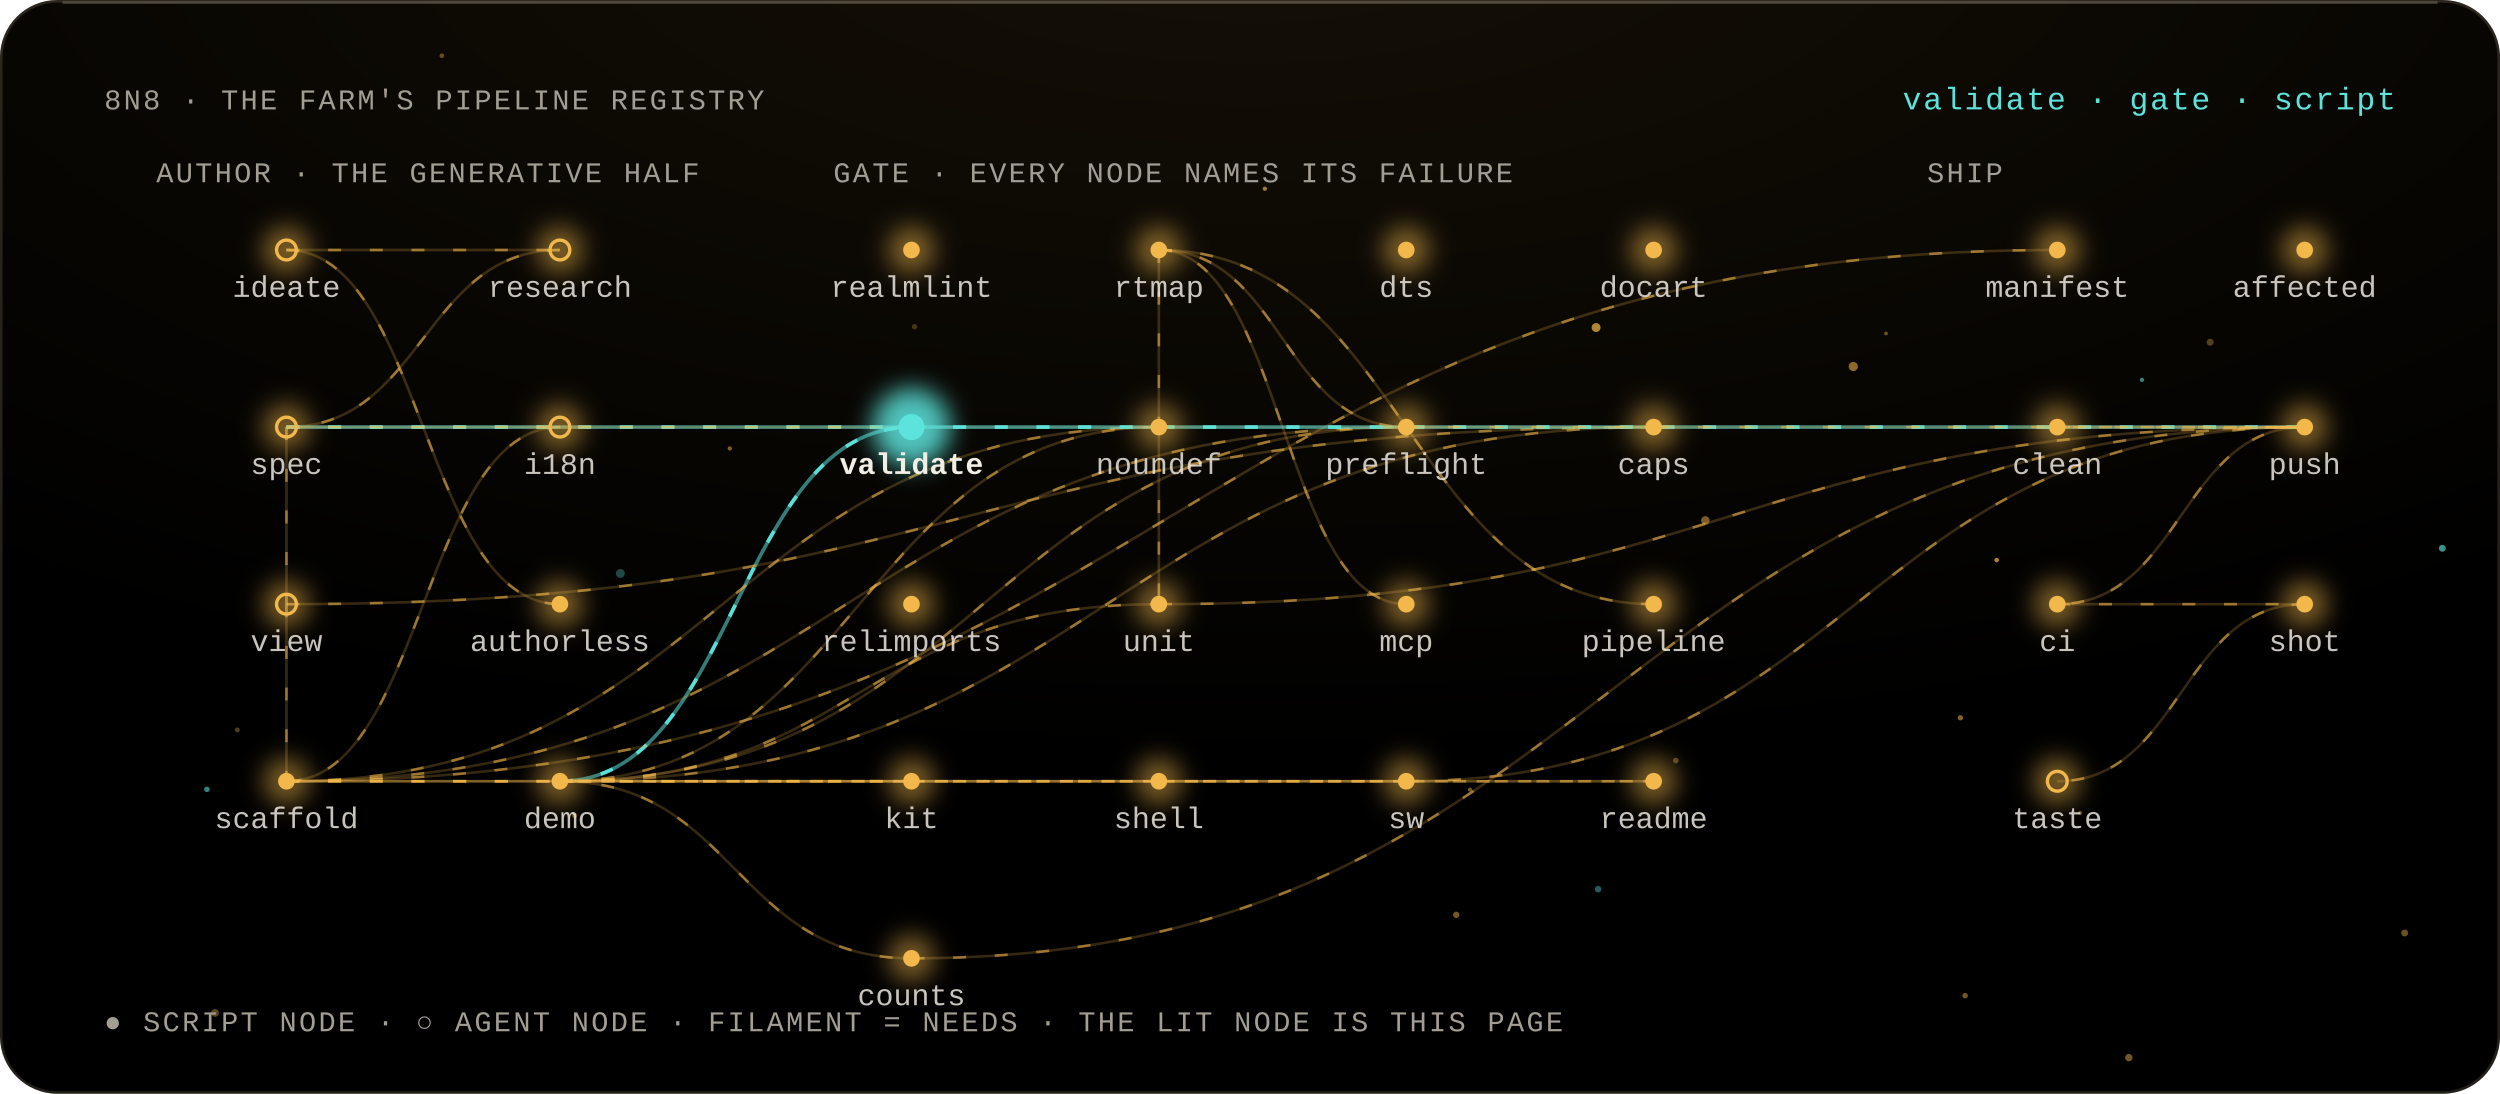
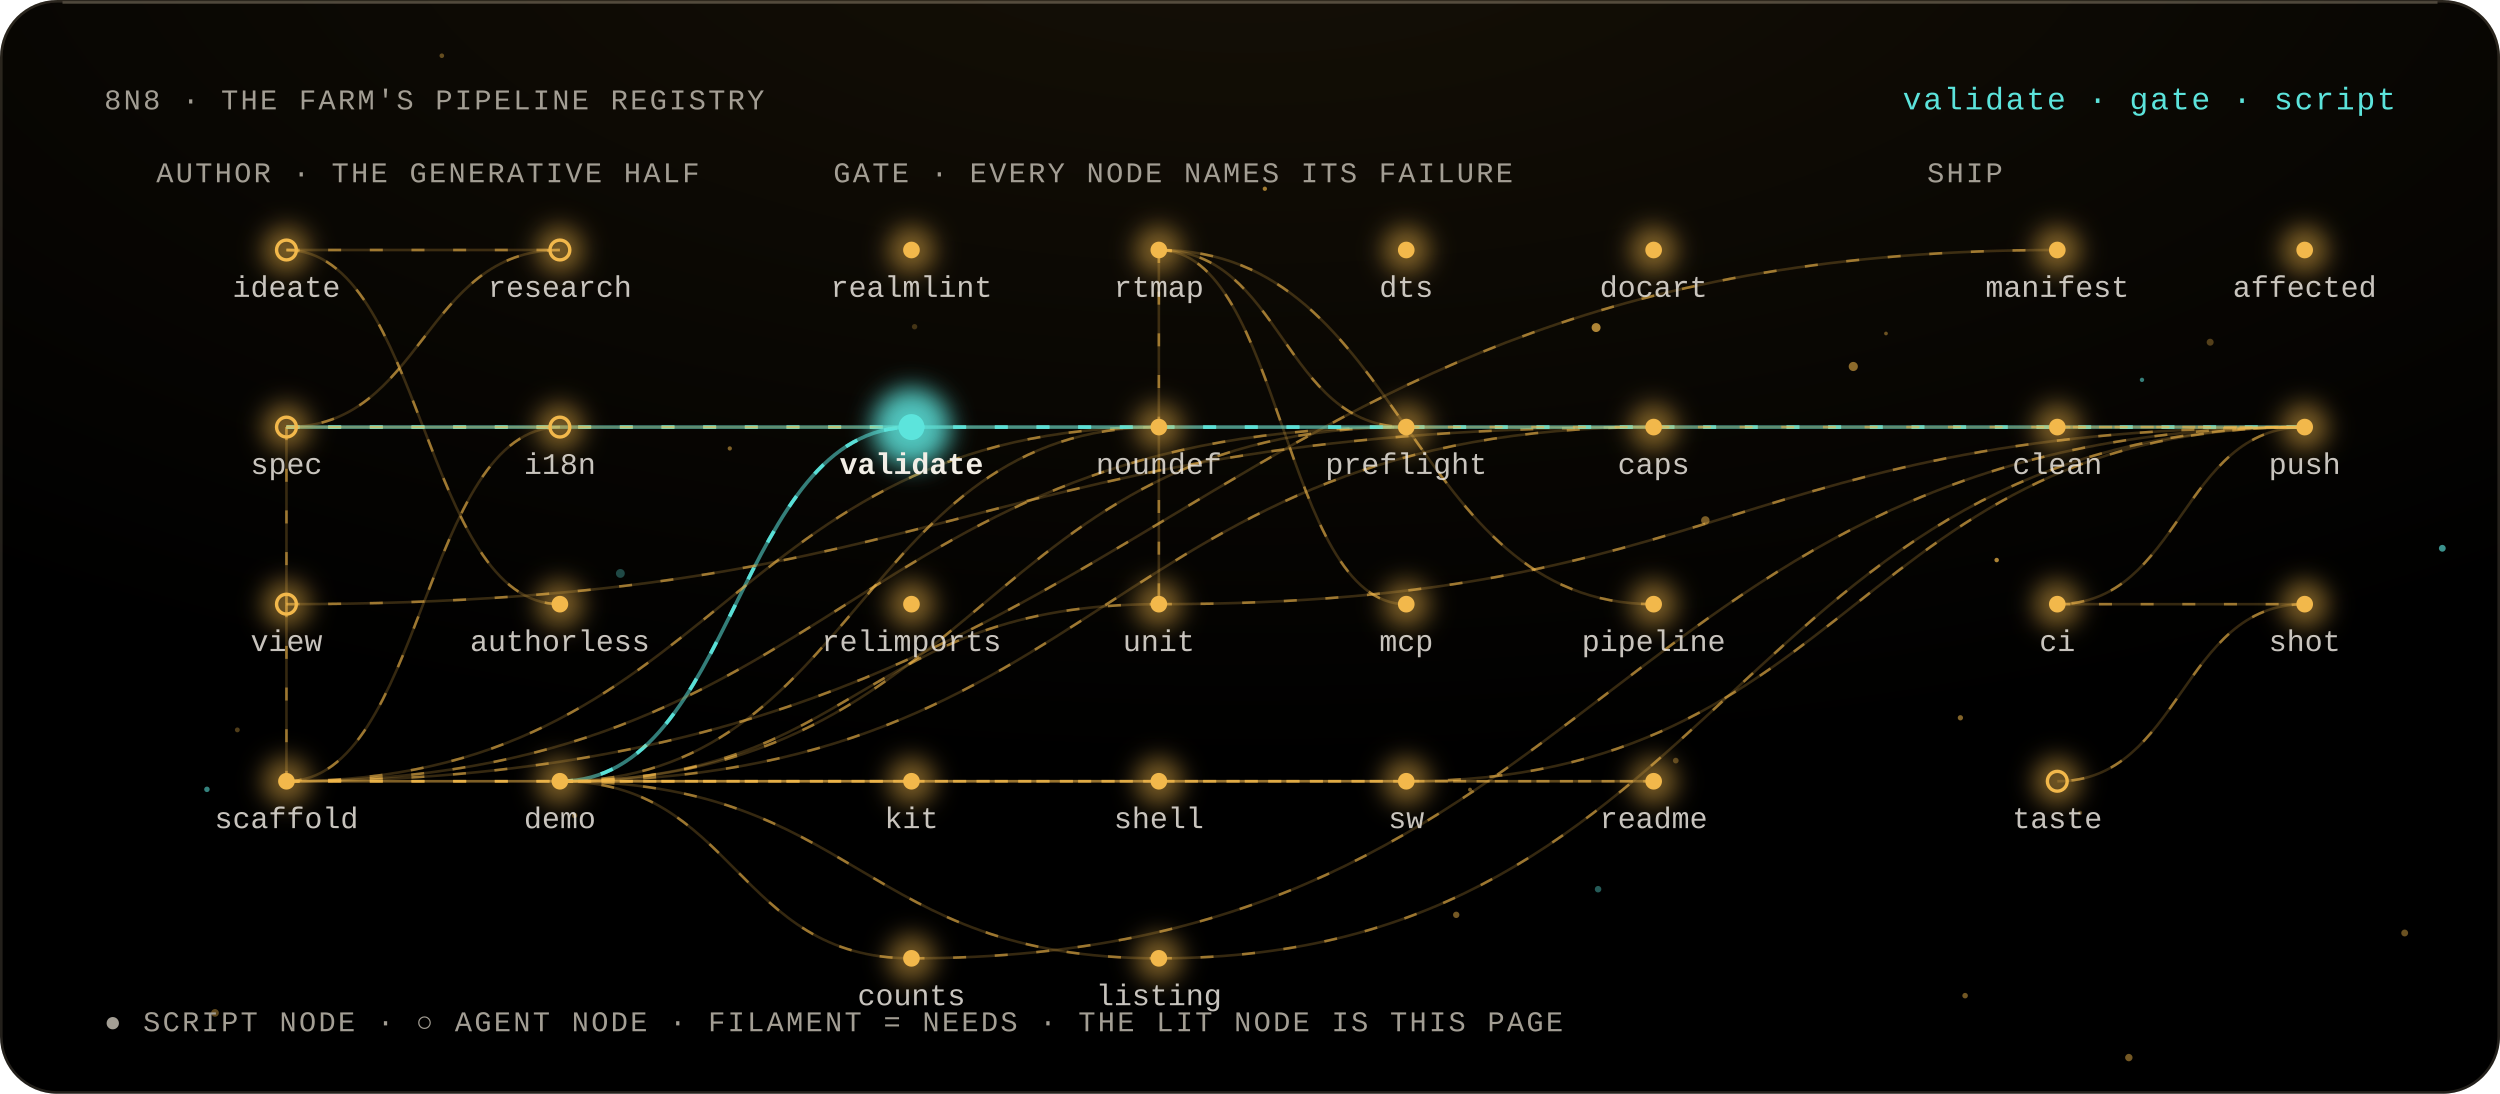
<svg xmlns="http://www.w3.org/2000/svg" viewBox="0 0 960 420" width="960" height="420" role="img" aria-labelledby="t">
  <style>
  text { font-family: 'Geist Mono', ui-monospace, 'Liberation Mono', Menlo, monospace; fill: #F2EEE6; }
  .m { fill: #A39E94; font-size: 11px; letter-spacing: .08em; }
  .l { font-size: 11.5px; }
  .h { font-size: 12px; fill: #5CE4DC; letter-spacing: .06em; }
  .flow { stroke-dasharray: 5 11; animation: flow 3s linear infinite; }
  @keyframes flow { to { stroke-dashoffset: -32; } }
  .breathe { animation: breathe 4.2s ease-in-out infinite; }
  @keyframes breathe { 50% { opacity: .38; } }
  .beat { animation: beat 2.6s ease-in-out infinite; transform-box: fill-box; transform-origin: center; }
  @keyframes beat { 50% { opacity: .55; transform: scale(1.35); } }
  .spin { transform-box: fill-box; transform-origin: center; animation: spin 48s linear infinite; }
  .spin-r { transform-box: fill-box; transform-origin: center; animation: spin 64s linear infinite reverse; }
  @keyframes spin { to { transform: rotate(360deg); } }
  @media (prefers-reduced-motion: reduce) { * { animation: none !important; } }
</style>
  <defs>
    <filter id="bloom" x="-80%" y="-80%" width="260%" height="260%">
      <feGaussianBlur stdDeviation="4.5" />
    </filter>
    <filter id="soft" x="-30%" y="-30%" width="160%" height="160%">
      <feGaussianBlur stdDeviation="1.4" />
    </filter>
    <radialGradient id="key" cx="50%" cy="-10%" r="80%">
      <stop offset="0" stop-color="#F2B84B" stop-opacity=".09" />
      <stop offset="1" stop-color="#F2B84B" stop-opacity="0" />
    </radialGradient>
    <linearGradient id="pair" x1="0" x2="1">
      <stop offset="0" stop-color="#F2B84B" />
      <stop offset="1" stop-color="#5CE4DC" />
    </linearGradient>
  </defs>
  <rect width="960" height="420" rx="22" fill="#000" />
  <rect width="960" height="420" rx="22" fill="url(#key)" />
  <rect x=".5" y=".5" width="959" height="419" rx="21.5" fill="none" stroke="rgba(255,232,196,.14)" />
  <path d="M 24 1 H 936" stroke="rgba(255,238,208,.22)" stroke-width="1" />
  <g>
    <circle cx="485.7" cy="72.48" r="0.83" fill="#F2B84B" opacity="0.65" class="breathe" style="animation-delay:-4.08s" />
    <circle cx="654.85" cy="199.85" r="1.63" fill="#F2B84B" opacity="0.49" class="breathe" style="animation-delay:-1.55s" />
    <circle cx="798.74" cy="312.15" r="0.81" fill="#F2B84B" opacity="0.34" class="breathe" style="animation-delay:-1.1s" />
    <circle cx="822.52" cy="145.87" r="0.84" fill="#5CE4DC" opacity="0.55" class="breathe" style="animation-delay:-1.54s" />
    <circle cx="351.2" cy="125.46" r="1.04" fill="#F2B84B" opacity="0.25" class="breathe" style="animation-delay:-3.85s" />
    <circle cx="754.6" cy="382.33" r="1.07" fill="#F2B84B" opacity="0.47" class="breathe" style="animation-delay:-0.04s" />
    <circle cx="752.79" cy="275.63" r="1.02" fill="#F2B84B" opacity="0.54" class="breathe" style="animation-delay:-1.91s" />
    <circle cx="711.66" cy="140.73" r="1.76" fill="#F2B84B" opacity="0.56" class="breathe" style="animation-delay:-0.87s" />
    <circle cx="937.85" cy="210.54" r="1.32" fill="#5CE4DC" opacity="0.64" class="breathe" style="animation-delay:-0.59s" />
    <circle cx="724.22" cy="128.06" r="0.72" fill="#F2B84B" opacity="0.43" class="breathe" style="animation-delay:-0.89s" />
    <circle cx="238.22" cy="220.2" r="1.7" fill="#5CE4DC" opacity="0.31" class="breathe" style="animation-delay:-1.87s" />
    <circle cx="564.49" cy="303.23" r="0.76" fill="#F2B84B" opacity="0.5" class="breathe" style="animation-delay:-1.21s" />
    <circle cx="848.7" cy="131.41" r="1.35" fill="#F2B84B" opacity="0.33" class="breathe" style="animation-delay:-3.18s" />
    <circle cx="817.47" cy="406.11" r="1.42" fill="#F2B84B" opacity="0.48" class="breathe" style="animation-delay:-2.28s" />
    <circle cx="280.24" cy="172.2" r="0.82" fill="#F2B84B" opacity="0.51" class="breathe" style="animation-delay:-2.04s" />
    <circle cx="169.66" cy="21.4" r="0.89" fill="#F2B84B" opacity="0.39" class="breathe" style="animation-delay:-0.73s" />
    <circle cx="612.9" cy="125.78" r="1.72" fill="#F2B84B" opacity="0.71" class="breathe" style="animation-delay:-2.23s" />
    <circle cx="613.66" cy="341.45" r="1.26" fill="#5CE4DC" opacity="0.4" class="breathe" style="animation-delay:-1.81s" />
    <circle cx="91.14" cy="280.28" r="0.94" fill="#F2B84B" opacity="0.33" class="breathe" style="animation-delay:-2.16s" />
    <circle cx="766.72" cy="215.06" r="0.87" fill="#F2B84B" opacity="0.71" class="breathe" style="animation-delay:-0.81s" />
    <circle cx="220.67" cy="313.13" r="1.01" fill="#F2B84B" opacity="0.39" class="breathe" style="animation-delay:-3.43s" />
    <circle cx="923.4" cy="358.27" r="1.33" fill="#F2B84B" opacity="0.44" class="breathe" style="animation-delay:-1.42s" />
    <circle cx="79.46" cy="303.11" r="1.06" fill="#5CE4DC" opacity="0.57" class="breathe" style="animation-delay:-0.93s" />
    <circle cx="643.5" cy="292.07" r="1.1" fill="#F2B84B" opacity="0.34" class="breathe" style="animation-delay:-0.04s" />
    <circle cx="559.19" cy="351.3" r="1.23" fill="#F2B84B" opacity="0.48" class="breathe" style="animation-delay:-1.8s" />
    <circle cx="82.56" cy="388.95" r="1.48" fill="#F2B84B" opacity="0.39" class="breathe" style="animation-delay:-3.04s" />
  </g>
  <text x="40" y="42" class="m" text-anchor="start">8N8 · THE FARM'S PIPELINE REGISTRY</text>
  <text x="920" y="42" class="h" text-anchor="end">validate · gate · script</text>
  <text x="60" y="70" class="m" text-anchor="start">AUTHOR · THE GENERATIVE HALF</text>
  <text x="320" y="70" class="m" text-anchor="start">GATE · EVERY NODE NAMES ITS FAILURE</text>
  <text x="740" y="70" class="m" text-anchor="start">SHIP</text>
  <path d="M 110 96 C 162.5 96, 162.5 96, 215 96" fill="none" stroke="#F2B84B" stroke-opacity="0.22" stroke-width="1" />
  <path d="M 110 96 C 162.5 96, 162.5 96, 215 96" fill="none" stroke="#F2B84B" stroke-opacity="0.55" stroke-width="1" class="flow" />
  <path d="M 215 96 C 162.5 96, 162.5 164, 110 164" fill="none" stroke="#F2B84B" stroke-opacity="0.22" stroke-width="1" />
  <path d="M 215 96 C 162.5 96, 162.5 164, 110 164" fill="none" stroke="#F2B84B" stroke-opacity="0.55" stroke-width="1" class="flow" />
  <path d="M 110 164 C 162.5 164, 162.5 164, 215 164" fill="none" stroke="#F2B84B" stroke-opacity="0.22" stroke-width="1" />
  <path d="M 110 164 C 162.5 164, 162.5 164, 215 164" fill="none" stroke="#F2B84B" stroke-opacity="0.55" stroke-width="1" class="flow" />
  <path d="M 110 164 C 110 164, 110 232, 110 232" fill="none" stroke="#F2B84B" stroke-opacity="0.22" stroke-width="1" />
  <path d="M 110 164 C 110 164, 110 232, 110 232" fill="none" stroke="#F2B84B" stroke-opacity="0.55" stroke-width="1" class="flow" />
  <path d="M 110 96 C 162.5 96, 162.5 232, 215 232" fill="none" stroke="#F2B84B" stroke-opacity="0.22" stroke-width="1" />
  <path d="M 110 96 C 162.5 96, 162.5 232, 215 232" fill="none" stroke="#F2B84B" stroke-opacity="0.55" stroke-width="1" class="flow" />
  <path d="M 110 232 C 110 232, 110 300, 110 300" fill="none" stroke="#F2B84B" stroke-opacity="0.22" stroke-width="1" />
  <path d="M 110 232 C 110 232, 110 300, 110 300" fill="none" stroke="#F2B84B" stroke-opacity="0.55" stroke-width="1" class="flow" />
  <path d="M 215 164 C 162.5 164, 162.5 300, 110 300" fill="none" stroke="#F2B84B" stroke-opacity="0.22" stroke-width="1" />
  <path d="M 215 164 C 162.5 164, 162.5 300, 110 300" fill="none" stroke="#F2B84B" stroke-opacity="0.55" stroke-width="1" class="flow" />
  <path d="M 110 164 C 230 164, 230 164, 350 164" fill="none" stroke="#5CE4DC" stroke-opacity="0.55" stroke-width="1.4" />
  <path d="M 110 164 C 230 164, 230 164, 350 164" fill="none" stroke="#5CE4DC" stroke-opacity="0.95" stroke-width="1.4" class="flow" />
  <path d="M 215 300 C 282.5 300, 282.5 164, 350 164" fill="none" stroke="#5CE4DC" stroke-opacity="0.55" stroke-width="1.4" />
  <path d="M 215 300 C 282.5 300, 282.5 164, 350 164" fill="none" stroke="#5CE4DC" stroke-opacity="0.95" stroke-width="1.4" class="flow" />
  <path d="M 110 300 C 277.5 300, 277.5 164, 445 164" fill="none" stroke="#F2B84B" stroke-opacity="0.22" stroke-width="1" />
  <path d="M 110 300 C 277.5 300, 277.5 164, 445 164" fill="none" stroke="#F2B84B" stroke-opacity="0.55" stroke-width="1" class="flow" />
  <path d="M 215 300 C 330 300, 330 164, 445 164" fill="none" stroke="#F2B84B" stroke-opacity="0.22" stroke-width="1" />
  <path d="M 215 300 C 330 300, 330 164, 445 164" fill="none" stroke="#F2B84B" stroke-opacity="0.55" stroke-width="1" class="flow" />
  <path d="M 110 300 C 325 300, 325 164, 540 164" fill="none" stroke="#F2B84B" stroke-opacity="0.22" stroke-width="1" />
  <path d="M 110 300 C 325 300, 325 164, 540 164" fill="none" stroke="#F2B84B" stroke-opacity="0.55" stroke-width="1" class="flow" />
  <path d="M 215 300 C 377.5 300, 377.5 164, 540 164" fill="none" stroke="#F2B84B" stroke-opacity="0.22" stroke-width="1" />
  <path d="M 215 300 C 377.5 300, 377.5 164, 540 164" fill="none" stroke="#F2B84B" stroke-opacity="0.55" stroke-width="1" class="flow" />
  <path d="M 445 96 C 492.5 96, 492.5 164, 540 164" fill="none" stroke="#F2B84B" stroke-opacity="0.22" stroke-width="1" />
  <path d="M 445 96 C 492.5 96, 492.5 164, 540 164" fill="none" stroke="#F2B84B" stroke-opacity="0.55" stroke-width="1" class="flow" />
  <path d="M 110 164 C 372.5 164, 372.5 164, 635 164" fill="none" stroke="#F2B84B" stroke-opacity="0.22" stroke-width="1" />
  <path d="M 110 164 C 372.5 164, 372.5 164, 635 164" fill="none" stroke="#F2B84B" stroke-opacity="0.55" stroke-width="1" class="flow" />
  <path d="M 110 232 C 372.5 232, 372.5 164, 635 164" fill="none" stroke="#F2B84B" stroke-opacity="0.22" stroke-width="1" />
  <path d="M 110 232 C 372.5 232, 372.5 164, 635 164" fill="none" stroke="#F2B84B" stroke-opacity="0.55" stroke-width="1" class="flow" />
  <path d="M 215 300 C 425 300, 425 164, 635 164" fill="none" stroke="#F2B84B" stroke-opacity="0.22" stroke-width="1" />
  <path d="M 215 300 C 425 300, 425 164, 635 164" fill="none" stroke="#F2B84B" stroke-opacity="0.55" stroke-width="1" class="flow" />
  <path d="M 215 300 C 330 300, 330 232, 445 232" fill="none" stroke="#F2B84B" stroke-opacity="0.22" stroke-width="1" />
  <path d="M 215 300 C 330 300, 330 232, 445 232" fill="none" stroke="#F2B84B" stroke-opacity="0.55" stroke-width="1" class="flow" />
  <path d="M 445 96 C 445 96, 445 232, 445 232" fill="none" stroke="#F2B84B" stroke-opacity="0.22" stroke-width="1" />
  <path d="M 445 96 C 445 96, 445 232, 445 232" fill="none" stroke="#F2B84B" stroke-opacity="0.55" stroke-width="1" class="flow" />
  <path d="M 445 96 C 492.5 96, 492.5 232, 540 232" fill="none" stroke="#F2B84B" stroke-opacity="0.22" stroke-width="1" />
  <path d="M 445 96 C 492.5 96, 492.5 232, 540 232" fill="none" stroke="#F2B84B" stroke-opacity="0.55" stroke-width="1" class="flow" />
  <path d="M 445 96 C 540 96, 540 232, 635 232" fill="none" stroke="#F2B84B" stroke-opacity="0.22" stroke-width="1" />
  <path d="M 445 96 C 540 96, 540 232, 635 232" fill="none" stroke="#F2B84B" stroke-opacity="0.55" stroke-width="1" class="flow" />
  <path d="M 110 300 C 230 300, 230 300, 350 300" fill="none" stroke="#F2B84B" stroke-opacity="0.22" stroke-width="1" />
  <path d="M 110 300 C 230 300, 230 300, 350 300" fill="none" stroke="#F2B84B" stroke-opacity="0.55" stroke-width="1" class="flow" />
  <path d="M 110 300 C 325 300, 325 300, 540 300" fill="none" stroke="#F2B84B" stroke-opacity="0.22" stroke-width="1" />
  <path d="M 110 300 C 325 300, 325 300, 540 300" fill="none" stroke="#F2B84B" stroke-opacity="0.55" stroke-width="1" class="flow" />
  <path d="M 215 300 C 377.5 300, 377.5 300, 540 300" fill="none" stroke="#F2B84B" stroke-opacity="0.22" stroke-width="1" />
  <path d="M 215 300 C 377.5 300, 377.5 300, 540 300" fill="none" stroke="#F2B84B" stroke-opacity="0.55" stroke-width="1" class="flow" />
  <path d="M 110 300 C 372.5 300, 372.5 300, 635 300" fill="none" stroke="#F2B84B" stroke-opacity="0.22" stroke-width="1" />
  <path d="M 110 300 C 372.5 300, 372.5 300, 635 300" fill="none" stroke="#F2B84B" stroke-opacity="0.55" stroke-width="1" class="flow" />
  <path d="M 215 300 C 425 300, 425 300, 635 300" fill="none" stroke="#F2B84B" stroke-opacity="0.22" stroke-width="1" />
  <path d="M 215 300 C 425 300, 425 300, 635 300" fill="none" stroke="#F2B84B" stroke-opacity="0.55" stroke-width="1" class="flow" />
  <path d="M 215 300 C 282.5 300, 282.5 368, 350 368" fill="none" stroke="#F2B84B" stroke-opacity="0.22" stroke-width="1" />
  <path d="M 215 300 C 282.5 300, 282.5 368, 350 368" fill="none" stroke="#F2B84B" stroke-opacity="0.55" stroke-width="1" class="flow" />
+   <path d="M 215 300 C 330 300, 330 368, 445 368" fill="none" stroke="#F2B84B" stroke-opacity="0.22" stroke-width="1" />
+   <path d="M 215 300 C 330 300, 330 368, 445 368" fill="none" stroke="#F2B84B" stroke-opacity="0.55" stroke-width="1" class="flow" />
  <path d="M 110 300 C 450 300, 450 96, 790 96" fill="none" stroke="#F2B84B" stroke-opacity="0.22" stroke-width="1" />
  <path d="M 110 300 C 450 300, 450 96, 790 96" fill="none" stroke="#F2B84B" stroke-opacity="0.55" stroke-width="1" class="flow" />
  <path d="M 350 164 C 617.5 164, 617.5 164, 885 164" fill="none" stroke="#5CE4DC" stroke-opacity="0.55" stroke-width="1.4" />
  <path d="M 350 164 C 617.5 164, 617.5 164, 885 164" fill="none" stroke="#5CE4DC" stroke-opacity="0.95" stroke-width="1.4" class="flow" />
  <path d="M 540 164 C 712.5 164, 712.5 164, 885 164" fill="none" stroke="#F2B84B" stroke-opacity="0.22" stroke-width="1" />
  <path d="M 540 164 C 712.5 164, 712.5 164, 885 164" fill="none" stroke="#F2B84B" stroke-opacity="0.55" stroke-width="1" class="flow" />
  <path d="M 445 232 C 665 232, 665 164, 885 164" fill="none" stroke="#F2B84B" stroke-opacity="0.22" stroke-width="1" />
  <path d="M 445 232 C 665 232, 665 164, 885 164" fill="none" stroke="#F2B84B" stroke-opacity="0.55" stroke-width="1" class="flow" />
  <path d="M 540 300 C 712.5 300, 712.5 164, 885 164" fill="none" stroke="#F2B84B" stroke-opacity="0.22" stroke-width="1" />
  <path d="M 540 300 C 712.5 300, 712.5 164, 885 164" fill="none" stroke="#F2B84B" stroke-opacity="0.55" stroke-width="1" class="flow" />
  <path d="M 350 368 C 617.5 368, 617.5 164, 885 164" fill="none" stroke="#F2B84B" stroke-opacity="0.22" stroke-width="1" />
  <path d="M 350 368 C 617.5 368, 617.5 164, 885 164" fill="none" stroke="#F2B84B" stroke-opacity="0.55" stroke-width="1" class="flow" />
+   <path d="M 445 368 C 665 368, 665 164, 885 164" fill="none" stroke="#F2B84B" stroke-opacity="0.22" stroke-width="1" />
+   <path d="M 445 368 C 665 368, 665 164, 885 164" fill="none" stroke="#F2B84B" stroke-opacity="0.55" stroke-width="1" class="flow" />
  <path d="M 790 164 C 837.5 164, 837.5 164, 885 164" fill="none" stroke="#F2B84B" stroke-opacity="0.22" stroke-width="1" />
  <path d="M 790 164 C 837.5 164, 837.5 164, 885 164" fill="none" stroke="#F2B84B" stroke-opacity="0.55" stroke-width="1" class="flow" />
  <path d="M 885 164 C 837.5 164, 837.5 232, 790 232" fill="none" stroke="#F2B84B" stroke-opacity="0.22" stroke-width="1" />
  <path d="M 885 164 C 837.5 164, 837.5 232, 790 232" fill="none" stroke="#F2B84B" stroke-opacity="0.55" stroke-width="1" class="flow" />
  <path d="M 790 232 C 837.5 232, 837.5 232, 885 232" fill="none" stroke="#F2B84B" stroke-opacity="0.22" stroke-width="1" />
  <path d="M 790 232 C 837.5 232, 837.5 232, 885 232" fill="none" stroke="#F2B84B" stroke-opacity="0.55" stroke-width="1" class="flow" />
  <path d="M 885 232 C 837.5 232, 837.5 300, 790 300" fill="none" stroke="#F2B84B" stroke-opacity="0.22" stroke-width="1" />
  <path d="M 885 232 C 837.5 232, 837.5 300, 790 300" fill="none" stroke="#F2B84B" stroke-opacity="0.55" stroke-width="1" class="flow" />
  <g>
    <circle cx="110" cy="96" r="9" fill="#F2B84B" opacity="0.5" filter="url(#bloom)" class="breathe" style="animation-delay:-0.74s" />
    <circle cx="110" cy="96" r="3.8" fill="none" stroke="#F2B84B" stroke-width="1.3" />
  </g>
  <text x="110" y="114" class="l" text-anchor="middle" fill="#F2EEE6" fill-opacity=".82">ideate</text>
  <g>
    <circle cx="215" cy="96" r="9" fill="#F2B84B" opacity="0.5" filter="url(#bloom)" class="breathe" style="animation-delay:-0.48s" />
    <circle cx="215" cy="96" r="3.8" fill="none" stroke="#F2B84B" stroke-width="1.3" />
  </g>
  <text x="215" y="114" class="l" text-anchor="middle" fill="#F2EEE6" fill-opacity=".82">research</text>
  <g>
    <circle cx="110" cy="164" r="9" fill="#F2B84B" opacity="0.5" filter="url(#bloom)" class="breathe" style="animation-delay:-2.02s" />
    <circle cx="110" cy="164" r="3.8" fill="none" stroke="#F2B84B" stroke-width="1.3" />
  </g>
  <text x="110" y="182" class="l" text-anchor="middle" fill="#F2EEE6" fill-opacity=".82">spec</text>
  <g>
    <circle cx="215" cy="164" r="9" fill="#F2B84B" opacity="0.5" filter="url(#bloom)" class="breathe" style="animation-delay:-0.69s" />
    <circle cx="215" cy="164" r="3.8" fill="none" stroke="#F2B84B" stroke-width="1.3" />
  </g>
  <text x="215" y="182" class="l" text-anchor="middle" fill="#F2EEE6" fill-opacity=".82">i18n</text>
  <g>
    <circle cx="110" cy="232" r="9" fill="#F2B84B" opacity="0.5" filter="url(#bloom)" class="breathe" style="animation-delay:-3.17s" />
    <circle cx="110" cy="232" r="3.8" fill="none" stroke="#F2B84B" stroke-width="1.3" />
  </g>
  <text x="110" y="250" class="l" text-anchor="middle" fill="#F2EEE6" fill-opacity=".82">view</text>
  <g>
    <circle cx="215" cy="232" r="9" fill="#F2B84B" opacity="0.5" filter="url(#bloom)" class="breathe" style="animation-delay:-3.88s" />
    <circle cx="215" cy="232" r="3.2" fill="#F2B84B" />
  </g>
  <text x="215" y="250" class="l" text-anchor="middle" fill="#F2EEE6" fill-opacity=".82">authorless</text>
  <g>
    <circle cx="110" cy="300" r="9" fill="#F2B84B" opacity="0.5" filter="url(#bloom)" class="breathe" style="animation-delay:-2.66s" />
    <circle cx="110" cy="300" r="3.2" fill="#F2B84B" />
  </g>
  <text x="110" y="318" class="l" text-anchor="middle" fill="#F2EEE6" fill-opacity=".82">scaffold</text>
  <g>
    <circle cx="215" cy="300" r="9" fill="#F2B84B" opacity="0.5" filter="url(#bloom)" class="breathe" style="animation-delay:-3.38s" />
    <circle cx="215" cy="300" r="3.2" fill="#F2B84B" />
  </g>
  <text x="215" y="318" class="l" text-anchor="middle" fill="#F2EEE6" fill-opacity=".82">demo</text>
  <g>
    <circle cx="350" cy="96" r="9" fill="#F2B84B" opacity="0.5" filter="url(#bloom)" class="breathe" style="animation-delay:-2.73s" />
    <circle cx="350" cy="96" r="3.2" fill="#F2B84B" />
  </g>
  <text x="350" y="114" class="l" text-anchor="middle" fill="#F2EEE6" fill-opacity=".82">realmlint</text>
  <g>
    <circle cx="445" cy="96" r="9" fill="#F2B84B" opacity="0.5" filter="url(#bloom)" class="breathe" style="animation-delay:-1.9s" />
    <circle cx="445" cy="96" r="3.2" fill="#F2B84B" />
  </g>
  <text x="445" y="114" class="l" text-anchor="middle" fill="#F2EEE6" fill-opacity=".82">rtmap</text>
  <g>
    <circle cx="540" cy="96" r="9" fill="#F2B84B" opacity="0.5" filter="url(#bloom)" class="breathe" style="animation-delay:-1.95s" />
    <circle cx="540" cy="96" r="3.2" fill="#F2B84B" />
  </g>
  <text x="540" y="114" class="l" text-anchor="middle" fill="#F2EEE6" fill-opacity=".82">dts</text>
  <g>
    <circle cx="635" cy="96" r="9" fill="#F2B84B" opacity="0.5" filter="url(#bloom)" class="breathe" style="animation-delay:-1.48s" />
    <circle cx="635" cy="96" r="3.2" fill="#F2B84B" />
  </g>
  <text x="635" y="114" class="l" text-anchor="middle" fill="#F2EEE6" fill-opacity=".82">docart</text>
  <g>
    <circle cx="350" cy="164" r="15" fill="#5CE4DC" opacity="0.85" filter="url(#bloom)" class="beat" style="animation-delay:-3.06s" />
    <circle cx="350" cy="164" r="5" fill="#5CE4DC" />
  </g>
  <text x="350" y="182" class="l" text-anchor="middle" fill="#5CE4DC" font-weight="700">validate</text>
  <g>
    <circle cx="445" cy="164" r="9" fill="#F2B84B" opacity="0.5" filter="url(#bloom)" class="breathe" style="animation-delay:-0.42s" />
    <circle cx="445" cy="164" r="3.2" fill="#F2B84B" />
  </g>
  <text x="445" y="182" class="l" text-anchor="middle" fill="#F2EEE6" fill-opacity=".82">noundef</text>
  <g>
    <circle cx="540" cy="164" r="9" fill="#F2B84B" opacity="0.5" filter="url(#bloom)" class="breathe" style="animation-delay:-3.33s" />
    <circle cx="540" cy="164" r="3.2" fill="#F2B84B" />
  </g>
  <text x="540" y="182" class="l" text-anchor="middle" fill="#F2EEE6" fill-opacity=".82">preflight</text>
  <g>
    <circle cx="635" cy="164" r="9" fill="#F2B84B" opacity="0.5" filter="url(#bloom)" class="breathe" style="animation-delay:-2.97s" />
    <circle cx="635" cy="164" r="3.2" fill="#F2B84B" />
  </g>
  <text x="635" y="182" class="l" text-anchor="middle" fill="#F2EEE6" fill-opacity=".82">caps</text>
  <g>
    <circle cx="350" cy="232" r="9" fill="#F2B84B" opacity="0.5" filter="url(#bloom)" class="breathe" style="animation-delay:-0.71s" />
    <circle cx="350" cy="232" r="3.2" fill="#F2B84B" />
  </g>
  <text x="350" y="250" class="l" text-anchor="middle" fill="#F2EEE6" fill-opacity=".82">relimports</text>
  <g>
    <circle cx="445" cy="232" r="9" fill="#F2B84B" opacity="0.5" filter="url(#bloom)" class="breathe" style="animation-delay:-1.05s" />
    <circle cx="445" cy="232" r="3.2" fill="#F2B84B" />
  </g>
  <text x="445" y="250" class="l" text-anchor="middle" fill="#F2EEE6" fill-opacity=".82">unit</text>
  <g>
    <circle cx="540" cy="232" r="9" fill="#F2B84B" opacity="0.5" filter="url(#bloom)" class="breathe" style="animation-delay:-0.29s" />
    <circle cx="540" cy="232" r="3.2" fill="#F2B84B" />
  </g>
  <text x="540" y="250" class="l" text-anchor="middle" fill="#F2EEE6" fill-opacity=".82">mcp</text>
  <g>
    <circle cx="635" cy="232" r="9" fill="#F2B84B" opacity="0.5" filter="url(#bloom)" class="breathe" style="animation-delay:-0.53s" />
    <circle cx="635" cy="232" r="3.2" fill="#F2B84B" />
  </g>
  <text x="635" y="250" class="l" text-anchor="middle" fill="#F2EEE6" fill-opacity=".82">pipeline</text>
  <g>
    <circle cx="350" cy="300" r="9" fill="#F2B84B" opacity="0.5" filter="url(#bloom)" class="breathe" style="animation-delay:-3.43s" />
    <circle cx="350" cy="300" r="3.2" fill="#F2B84B" />
  </g>
  <text x="350" y="318" class="l" text-anchor="middle" fill="#F2EEE6" fill-opacity=".82">kit</text>
  <g>
    <circle cx="445" cy="300" r="9" fill="#F2B84B" opacity="0.5" filter="url(#bloom)" class="breathe" style="animation-delay:-1.39s" />
    <circle cx="445" cy="300" r="3.2" fill="#F2B84B" />
  </g>
  <text x="445" y="318" class="l" text-anchor="middle" fill="#F2EEE6" fill-opacity=".82">shell</text>
  <g>
    <circle cx="540" cy="300" r="9" fill="#F2B84B" opacity="0.5" filter="url(#bloom)" class="breathe" style="animation-delay:-2.37s" />
    <circle cx="540" cy="300" r="3.2" fill="#F2B84B" />
  </g>
  <text x="540" y="318" class="l" text-anchor="middle" fill="#F2EEE6" fill-opacity=".82">sw</text>
  <g>
    <circle cx="635" cy="300" r="9" fill="#F2B84B" opacity="0.5" filter="url(#bloom)" class="breathe" style="animation-delay:-1.46s" />
    <circle cx="635" cy="300" r="3.2" fill="#F2B84B" />
  </g>
  <text x="635" y="318" class="l" text-anchor="middle" fill="#F2EEE6" fill-opacity=".82">readme</text>
  <g>
    <circle cx="350" cy="368" r="9" fill="#F2B84B" opacity="0.5" filter="url(#bloom)" class="breathe" style="animation-delay:-2.64s" />
    <circle cx="350" cy="368" r="3.2" fill="#F2B84B" />
  </g>
  <text x="350" y="386" class="l" text-anchor="middle" fill="#F2EEE6" fill-opacity=".82">counts</text>
  <g>
-     <circle cx="790" cy="96" r="9" fill="#F2B84B" opacity="0.5" filter="url(#bloom)" class="breathe" style="animation-delay:-1.23s" />
+     <circle cx="445" cy="368" r="9" fill="#F2B84B" opacity="0.5" filter="url(#bloom)" class="breathe" style="animation-delay:-1.23s" />
+     <circle cx="445" cy="368" r="3.2" fill="#F2B84B" />
+   </g>
+   <text x="445" y="386" class="l" text-anchor="middle" fill="#F2EEE6" fill-opacity=".82">listing</text>
+   <g>
+     <circle cx="790" cy="96" r="9" fill="#F2B84B" opacity="0.5" filter="url(#bloom)" class="breathe" style="animation-delay:-1.46s" />
    <circle cx="790" cy="96" r="3.2" fill="#F2B84B" />
  </g>
  <text x="790" y="114" class="l" text-anchor="middle" fill="#F2EEE6" fill-opacity=".82">manifest</text>
  <g>
-     <circle cx="885" cy="96" r="9" fill="#F2B84B" opacity="0.5" filter="url(#bloom)" class="breathe" style="animation-delay:-1.46s" />
+     <circle cx="885" cy="96" r="9" fill="#F2B84B" opacity="0.5" filter="url(#bloom)" class="breathe" style="animation-delay:-1.19s" />
    <circle cx="885" cy="96" r="3.2" fill="#F2B84B" />
  </g>
  <text x="885" y="114" class="l" text-anchor="middle" fill="#F2EEE6" fill-opacity=".82">affected</text>
  <g>
-     <circle cx="790" cy="164" r="9" fill="#F2B84B" opacity="0.5" filter="url(#bloom)" class="breathe" style="animation-delay:-1.19s" />
+     <circle cx="790" cy="164" r="9" fill="#F2B84B" opacity="0.5" filter="url(#bloom)" class="breathe" style="animation-delay:-0.03s" />
    <circle cx="790" cy="164" r="3.2" fill="#F2B84B" />
  </g>
  <text x="790" y="182" class="l" text-anchor="middle" fill="#F2EEE6" fill-opacity=".82">clean</text>
  <g>
-     <circle cx="885" cy="164" r="9" fill="#F2B84B" opacity="0.5" filter="url(#bloom)" class="breathe" style="animation-delay:-0.03s" />
+     <circle cx="885" cy="164" r="9" fill="#F2B84B" opacity="0.5" filter="url(#bloom)" class="breathe" style="animation-delay:-3.66s" />
    <circle cx="885" cy="164" r="3.2" fill="#F2B84B" />
  </g>
  <text x="885" y="182" class="l" text-anchor="middle" fill="#F2EEE6" fill-opacity=".82">push</text>
  <g>
-     <circle cx="790" cy="232" r="9" fill="#F2B84B" opacity="0.5" filter="url(#bloom)" class="breathe" style="animation-delay:-3.66s" />
+     <circle cx="790" cy="232" r="9" fill="#F2B84B" opacity="0.5" filter="url(#bloom)" class="breathe" style="animation-delay:-1.94s" />
    <circle cx="790" cy="232" r="3.2" fill="#F2B84B" />
  </g>
  <text x="790" y="250" class="l" text-anchor="middle" fill="#F2EEE6" fill-opacity=".82">ci</text>
  <g>
-     <circle cx="885" cy="232" r="9" fill="#F2B84B" opacity="0.5" filter="url(#bloom)" class="breathe" style="animation-delay:-1.94s" />
+     <circle cx="885" cy="232" r="9" fill="#F2B84B" opacity="0.5" filter="url(#bloom)" class="breathe" style="animation-delay:-1.34s" />
    <circle cx="885" cy="232" r="3.2" fill="#F2B84B" />
  </g>
  <text x="885" y="250" class="l" text-anchor="middle" fill="#F2EEE6" fill-opacity=".82">shot</text>
  <g>
-     <circle cx="790" cy="300" r="9" fill="#F2B84B" opacity="0.5" filter="url(#bloom)" class="breathe" style="animation-delay:-1.34s" />
+     <circle cx="790" cy="300" r="9" fill="#F2B84B" opacity="0.5" filter="url(#bloom)" class="breathe" style="animation-delay:-3.14s" />
    <circle cx="790" cy="300" r="3.8" fill="none" stroke="#F2B84B" stroke-width="1.3" />
  </g>
  <text x="790" y="318" class="l" text-anchor="middle" fill="#F2EEE6" fill-opacity=".82">taste</text>
  <text x="40" y="396" class="m" text-anchor="start">● SCRIPT NODE  ·  ○ AGENT NODE  ·  FILAMENT = NEEDS  ·  THE LIT NODE IS THIS PAGE</text>
</svg>
